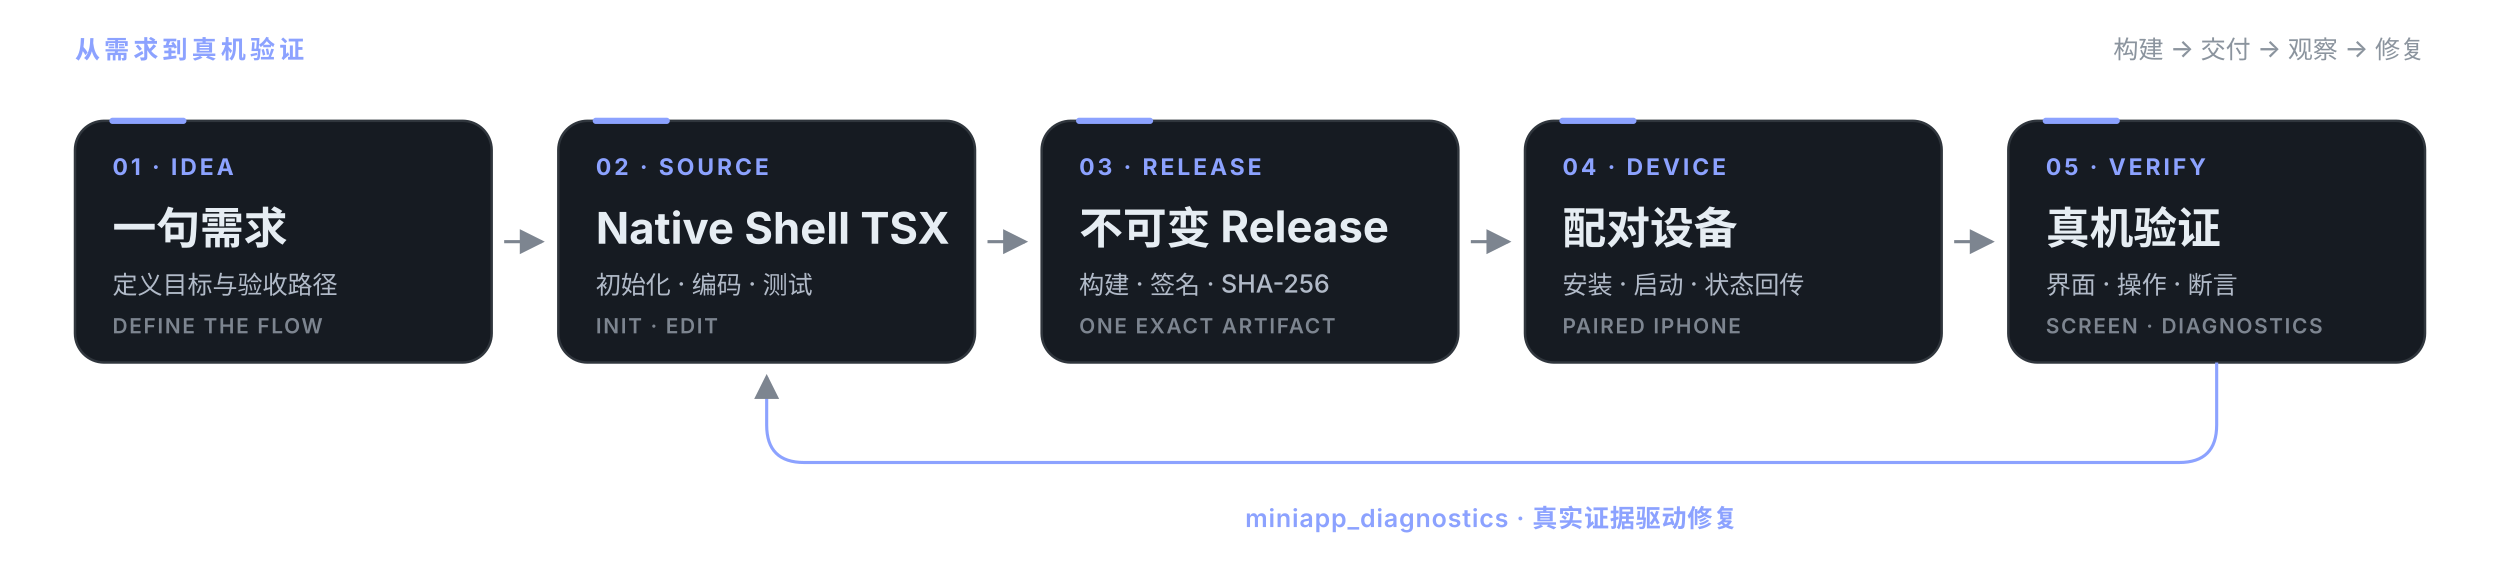
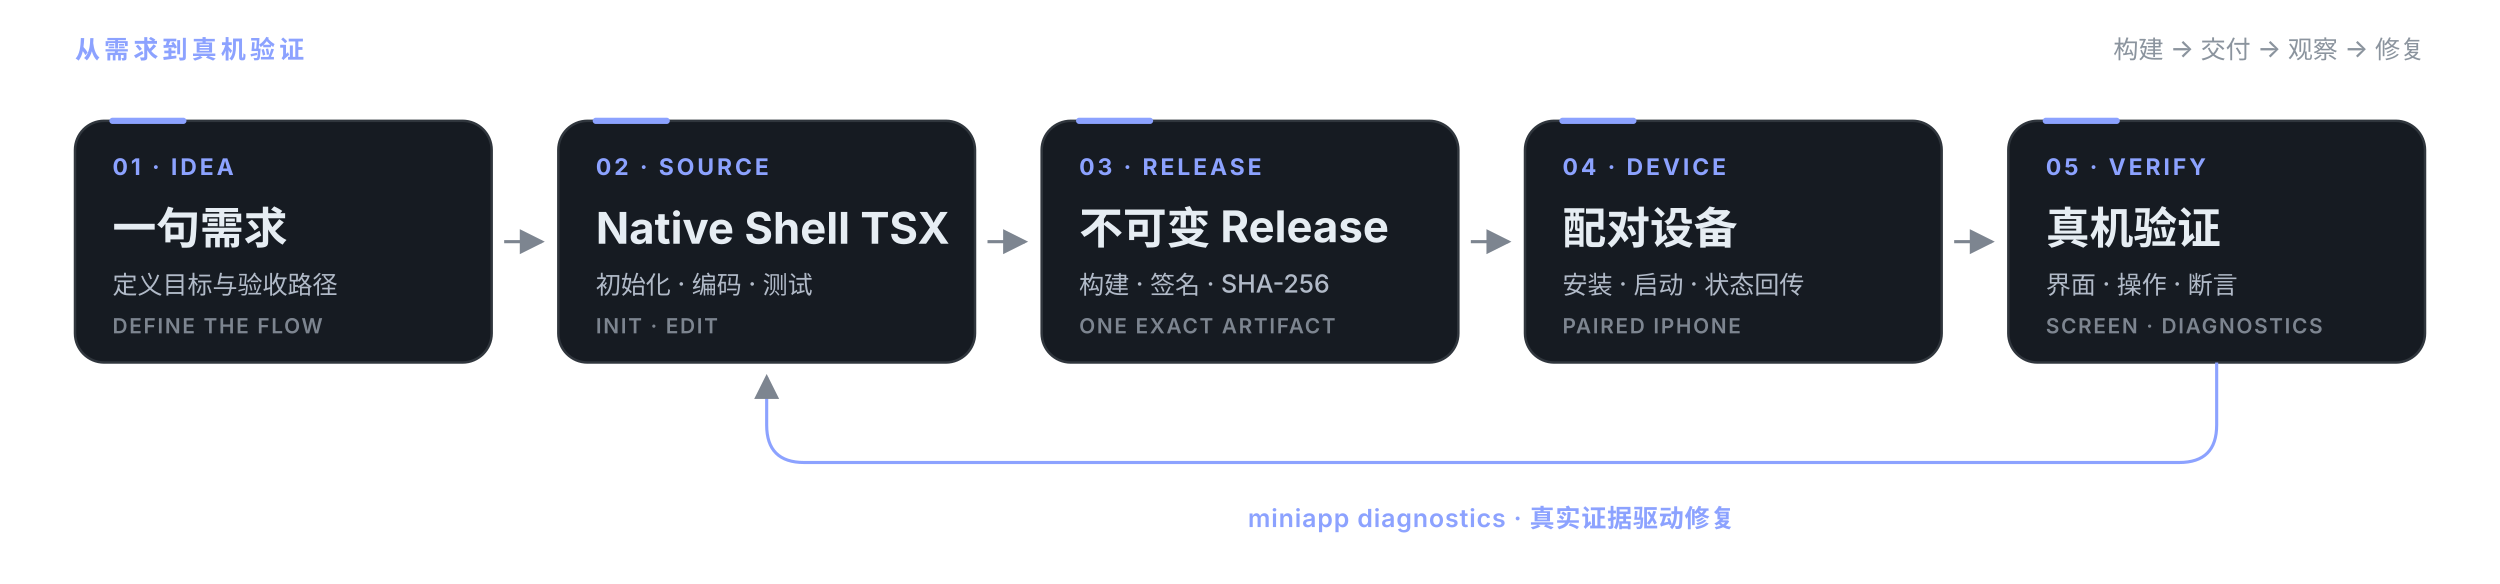
<svg xmlns="http://www.w3.org/2000/svg" viewBox="0 0 1200 280" role="img" aria-labelledby="title desc">
  <defs>
    <marker id="arrow" markerWidth="8" markerHeight="8" refX="7" refY="4" orient="auto" markerUnits="strokeWidth">
      <path d="M0,0 L8,4 L0,8 Z" fill="#7D8590" />
    </marker>
    <style>
      .eyebrow { font: 700 12px -apple-system, BlinkMacSystemFont, "Segoe UI", "PingFang SC", "Microsoft YaHei", sans-serif; letter-spacing: 2px; fill: #8CA2FF; }
      .topnote { font: 500 12px -apple-system, BlinkMacSystemFont, "Segoe UI", "PingFang SC", "Microsoft YaHei", sans-serif; fill: #8B949E; }
      .card { fill: #161B22; stroke: #30363D; stroke-width: 1.2; }
      .step { font: 700 11px -apple-system, BlinkMacSystemFont, "Segoe UI", "PingFang SC", "Microsoft YaHei", sans-serif; letter-spacing: 1.4px; fill: #8CA2FF; }
      .title { font: 650 21px -apple-system, BlinkMacSystemFont, "Segoe UI", "PingFang SC", "Microsoft YaHei", sans-serif; fill: #E6EDF3; }
      .subtitle { font: 500 12px -apple-system, BlinkMacSystemFont, "Segoe UI", "PingFang SC", "Microsoft YaHei", sans-serif; fill: #B1BAC8; }
      .meta { font: 600 10px -apple-system, BlinkMacSystemFont, "Segoe UI", "PingFang SC", "Microsoft YaHei", sans-serif; letter-spacing: .8px; fill: #7D8590; }
      .flow { fill: none; stroke: #7D8590; stroke-width: 1.5; marker-end: url(#arrow); }
      .loop { fill: none; stroke: #8CA2FF; stroke-width: 1.5; marker-end: url(#arrow); }
      .loop-label { font: 600 12px -apple-system, BlinkMacSystemFont, "Segoe UI", "PingFang SC", "Microsoft YaHei", sans-serif; letter-spacing: .4px; fill: #8CA2FF; }
    </style>
  </defs>
  <text x="36" y="28" class="eyebrow">从需求到真机验证</text>
  <text x="1164" y="28" text-anchor="end" class="topnote">构建 → 交付 → 观察 → 修复</text>
  <rect x="36" y="58" width="200" height="116" rx="14" class="card" />
  <path d="M54 58 H88" stroke="#8CA2FF" stroke-width="3" stroke-linecap="round" />
  <text x="54" y="84" class="step">01 · IDEA</text>
  <text x="54" y="117" class="title">一句需求</text>
  <text x="54" y="141" class="subtitle">定义目标与验收路径</text>
  <text x="54" y="160" class="meta">DEFINE THE FLOW</text>
  <path d="M242 116 H260" class="flow" />
  <rect x="268" y="58" width="200" height="116" rx="14" class="card" />
  <path d="M286 58 H320" stroke="#8CA2FF" stroke-width="3" stroke-linecap="round" />
  <text x="286" y="84" class="step">02 · SOURCE</text>
  <text x="286" y="117" class="title">Native Shell TSX</text>
  <text x="286" y="141" class="subtitle">初始化 · 编码 · 测试</text>
  <text x="286" y="160" class="meta">INIT · EDIT</text>
  <path d="M474 116 H492" class="flow" />
  <rect x="500" y="58" width="200" height="116" rx="14" class="card" />
  <path d="M518 58 H552" stroke="#8CA2FF" stroke-width="3" stroke-linecap="round" />
  <text x="518" y="84" class="step">03 · RELEASE</text>
  <text x="518" y="117" class="title">不可变 Release</text>
  <text x="518" y="141" class="subtitle">构建 · 签名 · SHA-256</text>
  <text x="518" y="160" class="meta">ONE EXACT ARTIFACT</text>
  <path d="M706 116 H724" class="flow" />
  <rect x="732" y="58" width="200" height="116" rx="14" class="card" />
  <path d="M750 58 H784" stroke="#8CA2FF" stroke-width="3" stroke-linecap="round" />
  <text x="750" y="84" class="step">04 · DEVICE</text>
  <text x="750" y="117" class="title">配对设备</text>
  <text x="750" y="141" class="subtitle">安装 · 启动 · 状态回传</text>
  <text x="750" y="160" class="meta">PAIRED IPHONE</text>
  <path d="M938 116 H956" class="flow" />
  <rect x="964" y="58" width="200" height="116" rx="14" class="card" />
  <path d="M982 58 H1016" stroke="#8CA2FF" stroke-width="3" stroke-linecap="round" />
  <text x="982" y="84" class="step">05 · VERIFY</text>
  <text x="982" y="117" class="title">真机验证</text>
  <text x="982" y="141" class="subtitle">界面 · 操作 · 断言</text>
  <text x="982" y="160" class="meta">SCREEN · DIAGNOSTICS</text>
  <path d="M1064 174 V204 Q1064 222 1046 222 H386 Q368 222 368 204 V181" class="loop" />
-   <text x="716" y="253" text-anchor="middle" class="loop-label">miniapp_diagnostics · 真实证据驱动修复</text>
+   <text x="716" y="253" text-anchor="middle" class="loop-label">miniapp diagnostics · 真实证据驱动修复</text>
</svg>
